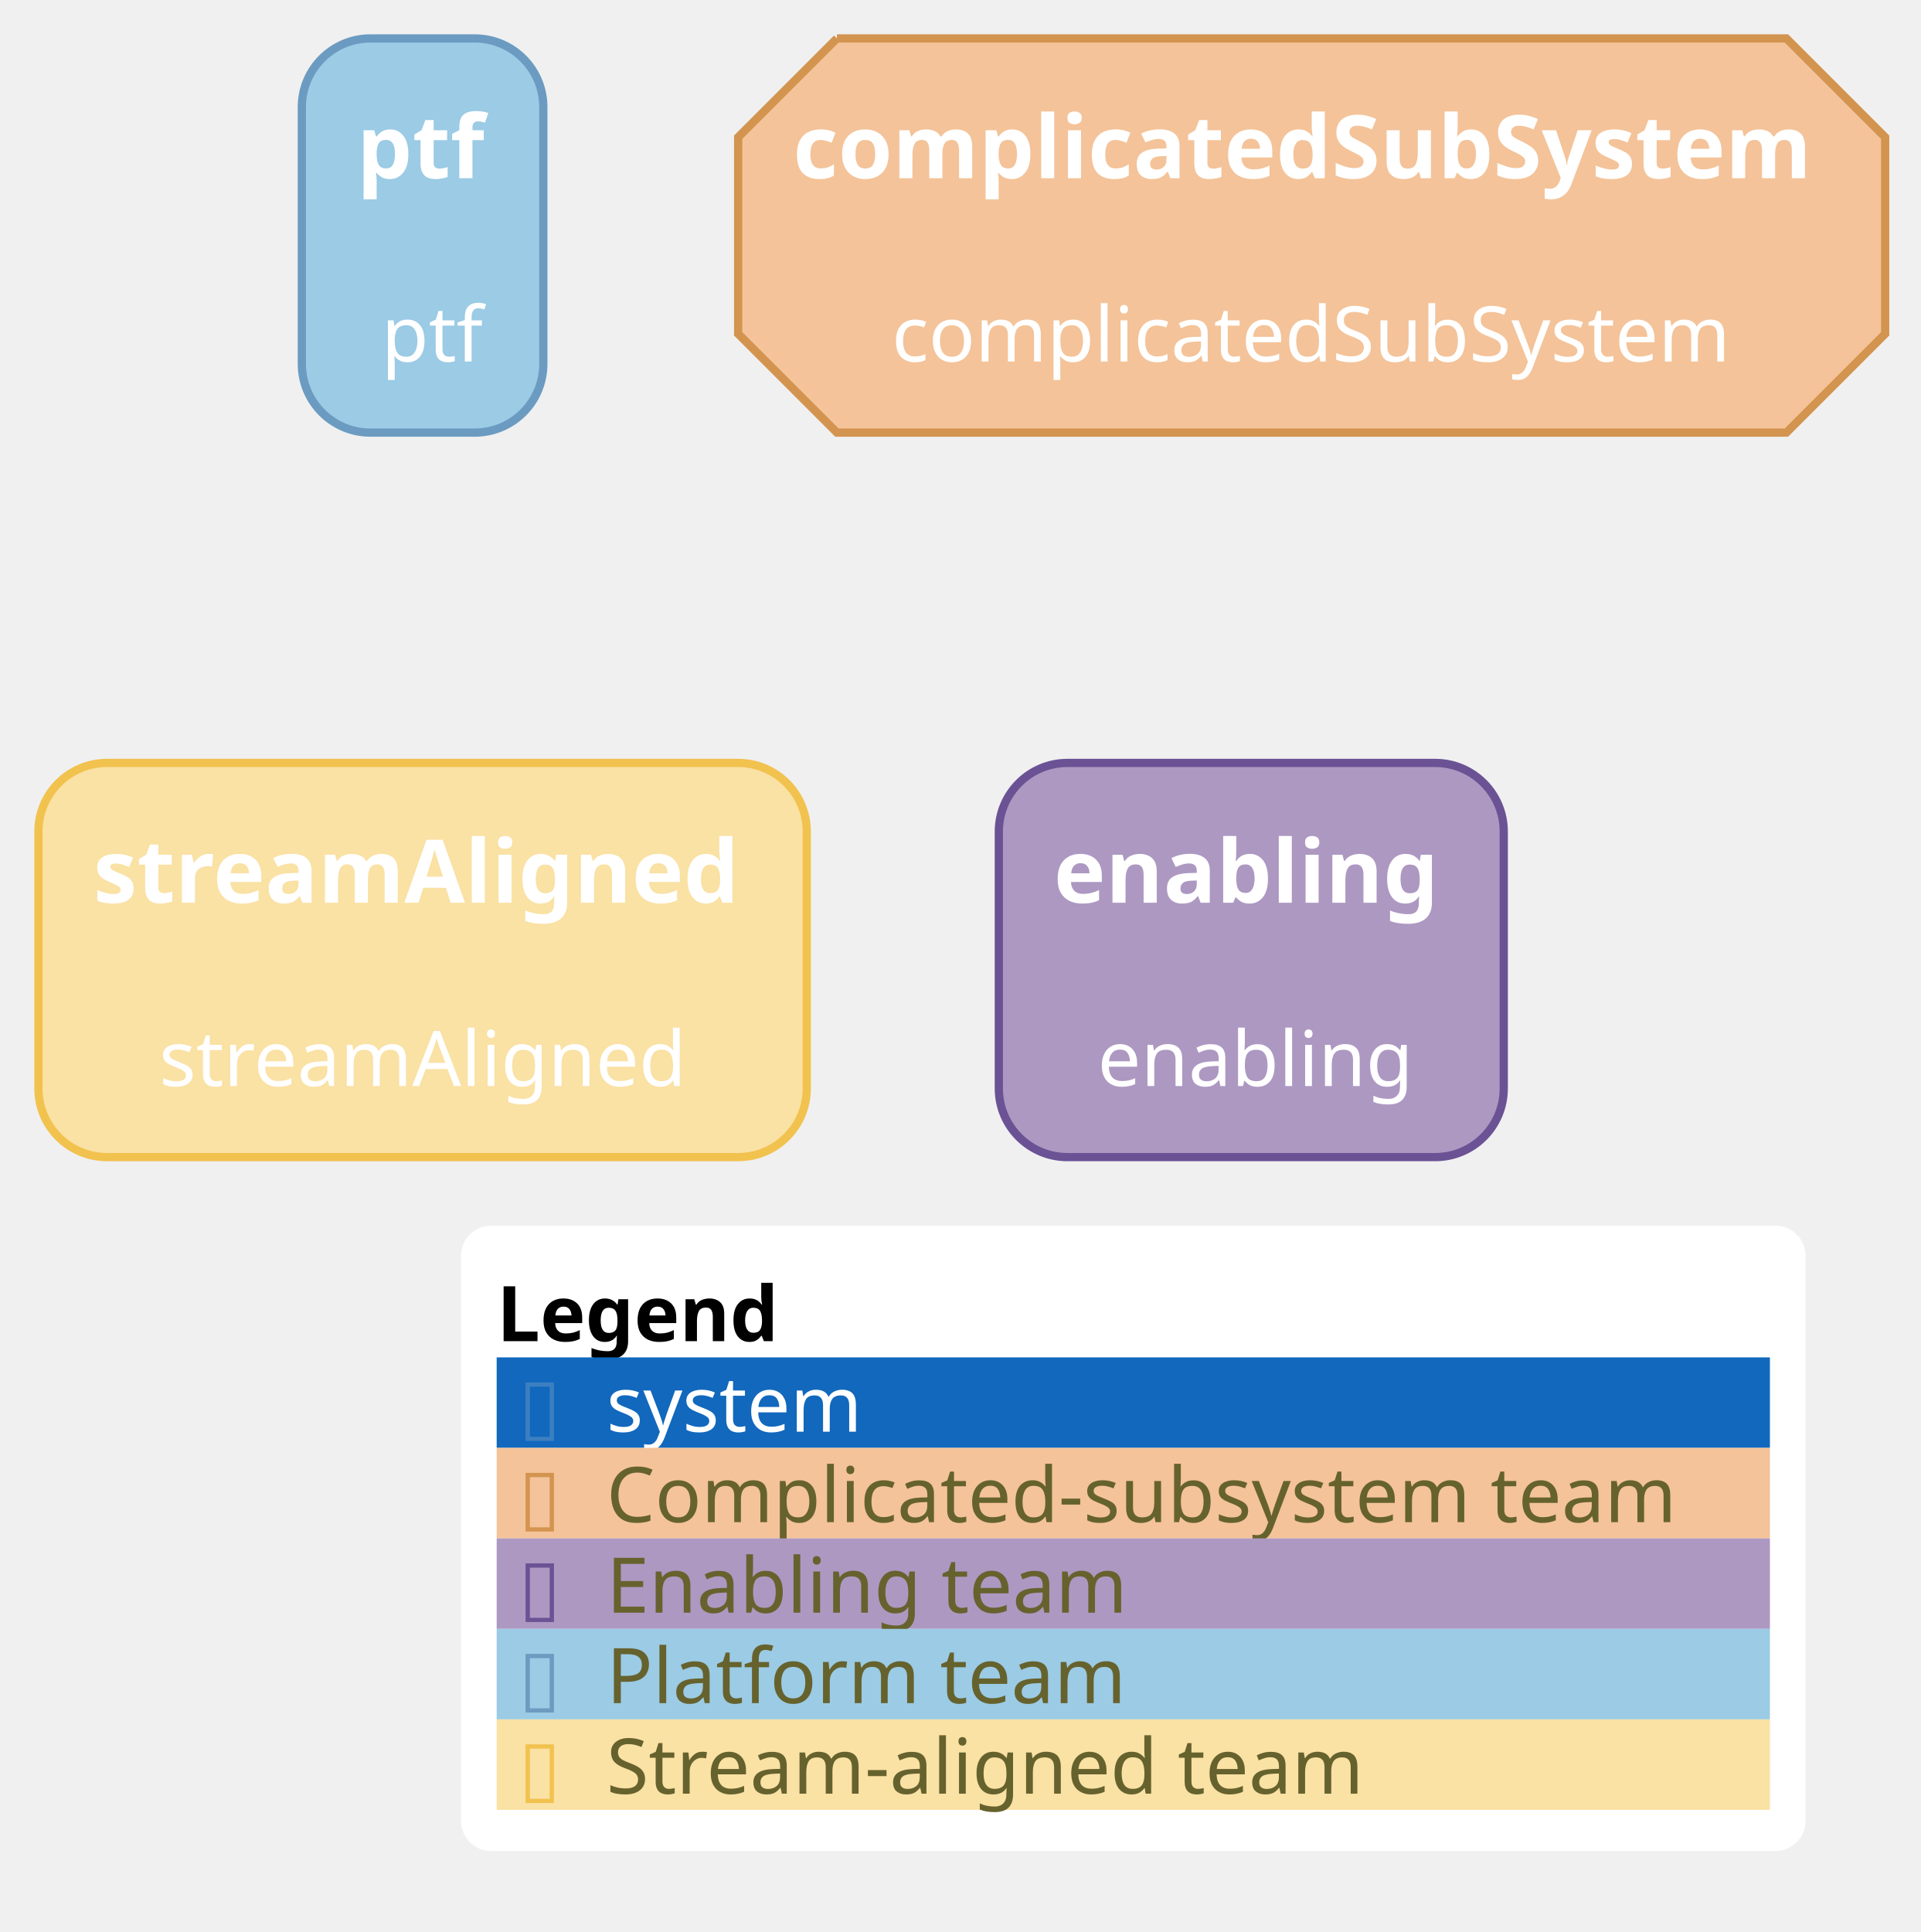
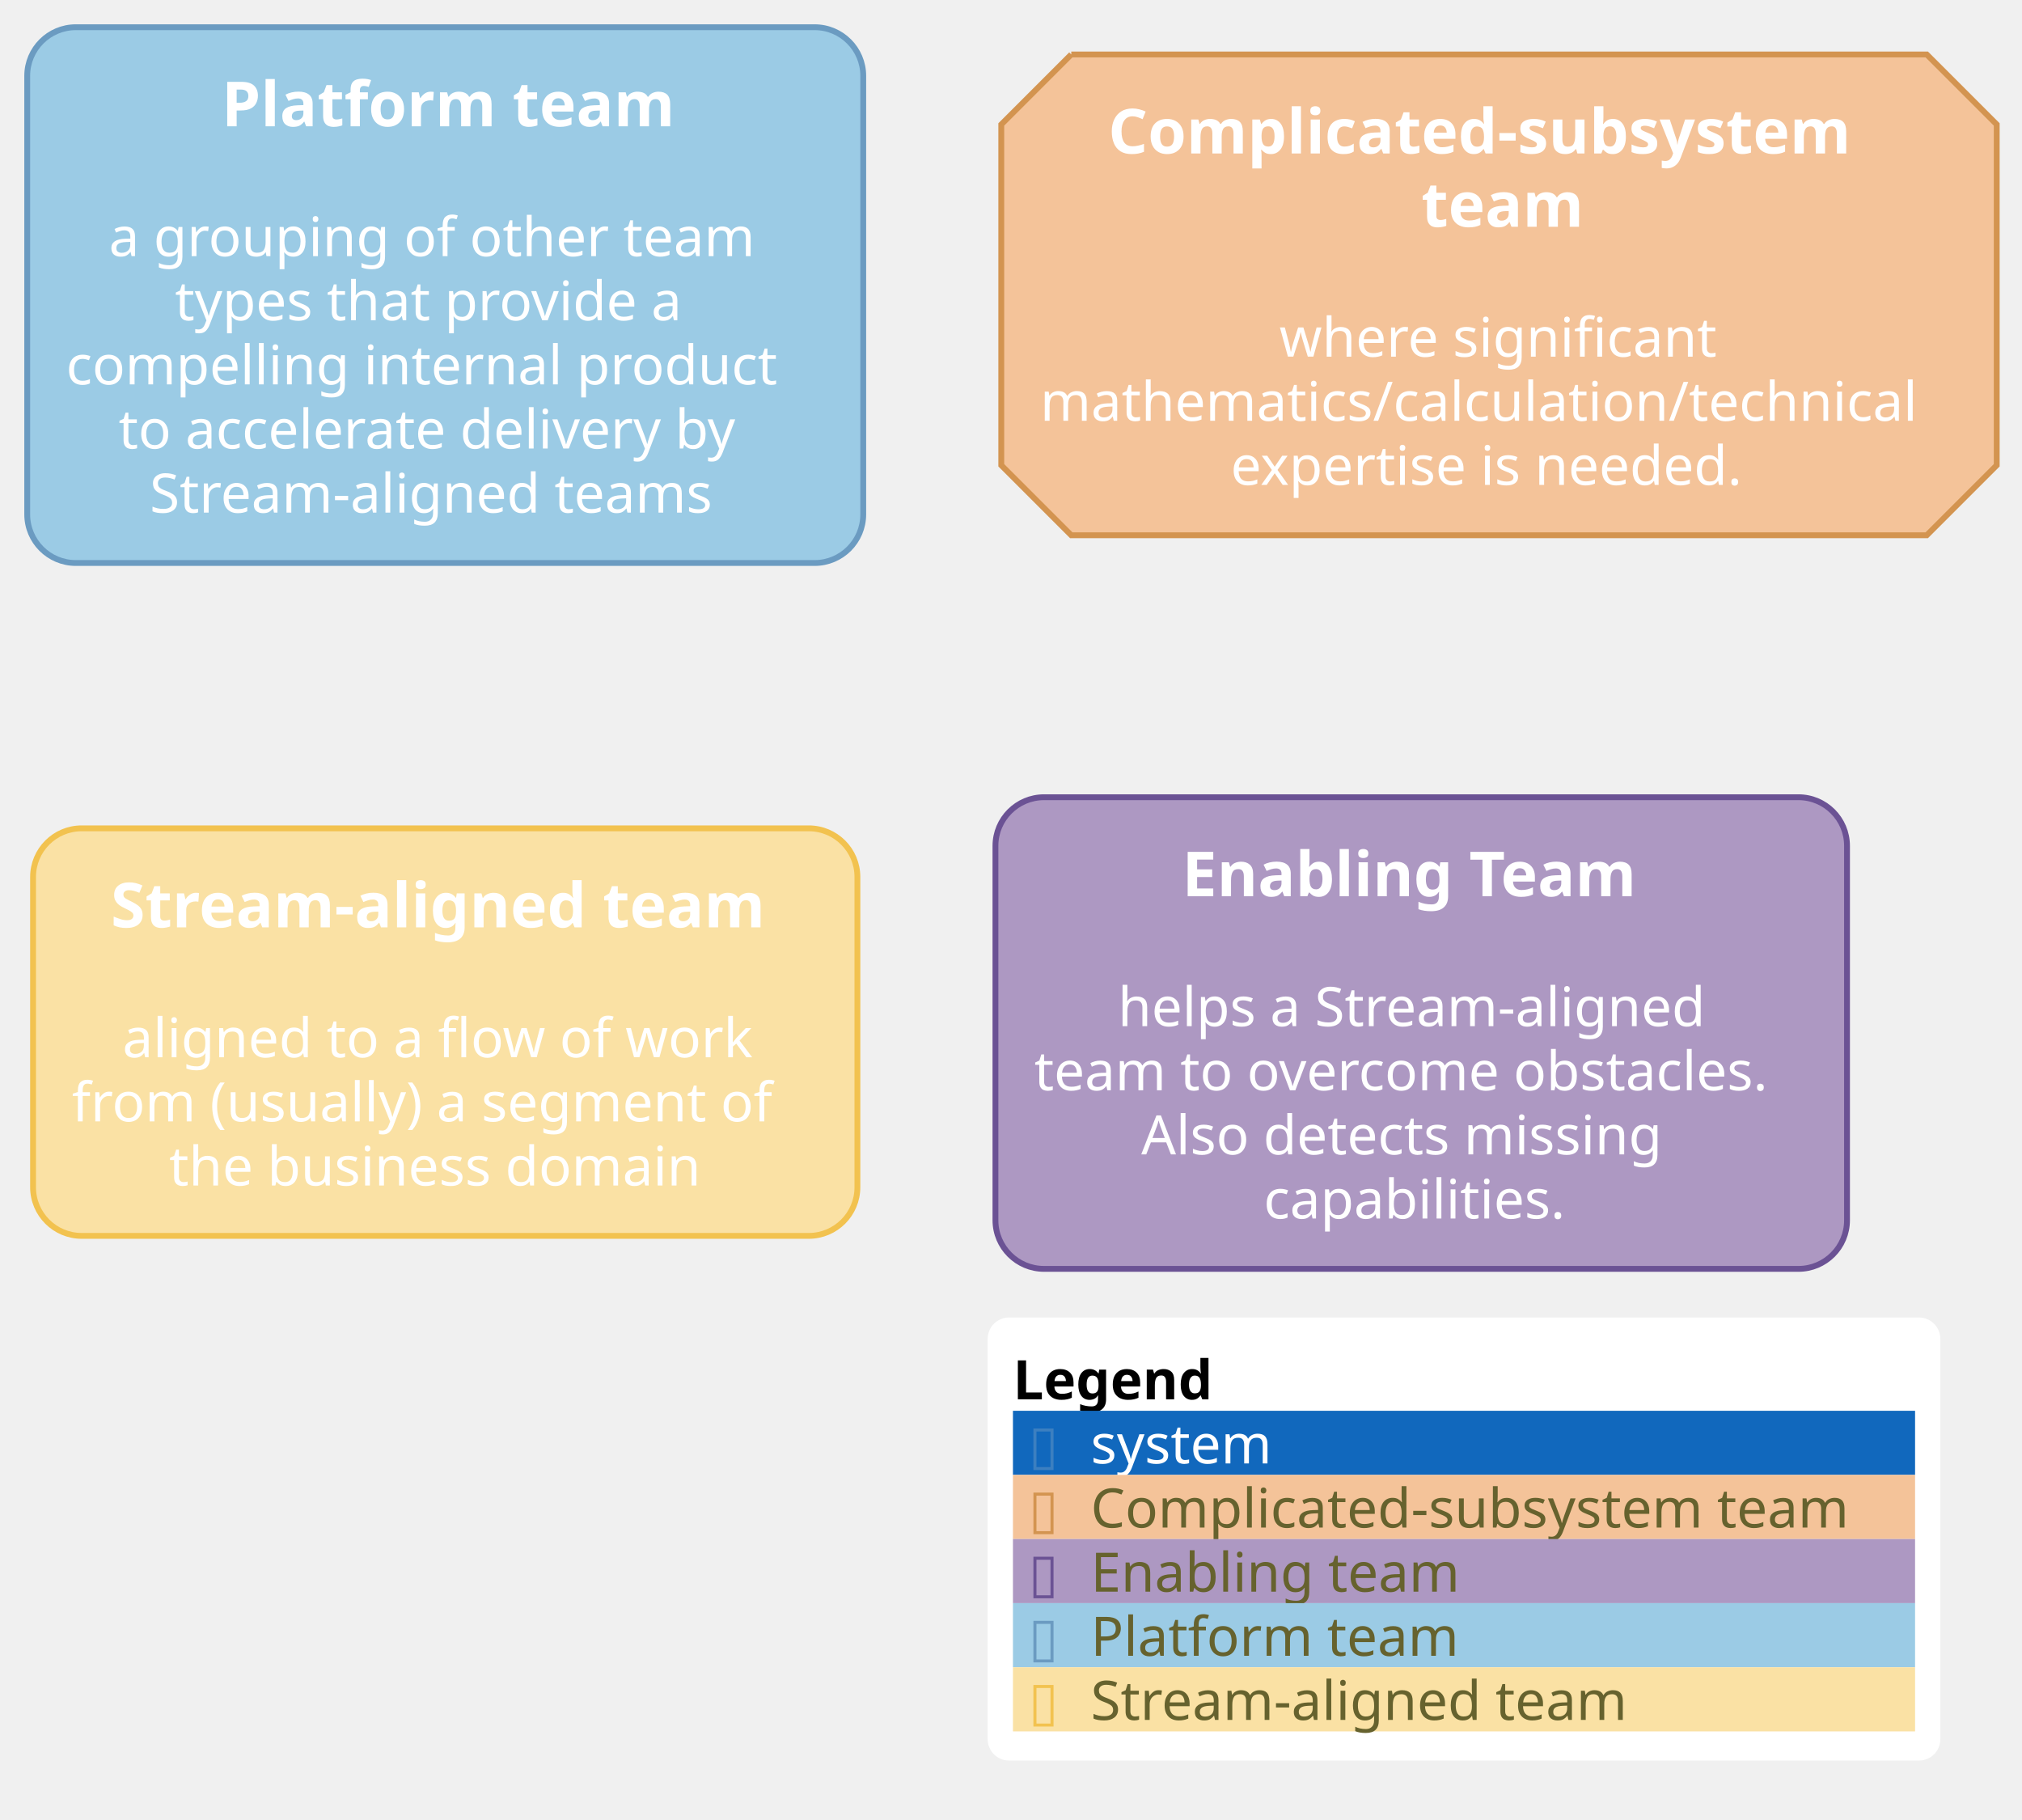
- <svg xmlns="http://www.w3.org/2000/svg" contentScriptType="application/ecmascript" contentStyleType="text/css" height="352px" preserveAspectRatio="none" style="width:350px;height:352px;background:#FFFFFF;" version="1.1" viewBox="0 0 350 352" width="350px" zoomAndPan="magnify">
+ <svg xmlns="http://www.w3.org/2000/svg" xmlns:xlink="http://www.w3.org/1999/xlink" contentScriptType="application/ecmascript" contentStyleType="text/css" height="468px" preserveAspectRatio="none" style="width:520px;height:468px;background:#FFFFFF;" version="1.1" viewBox="0 0 520 468" width="520px" zoomAndPan="magnify">
  <defs />
  <g>
-     <rect fill="#9BCBE5" height="71.82" rx="12.5" ry="12.5" style="stroke:#6B9BC1;stroke-width:1.5;" width="44" x="55" y="7" />
-     <text fill="#FFFFFF" font-family="sans-serif" font-size="16" font-weight="bold" lengthAdjust="spacing" textLength="24" x="65" y="32.469">ptf</text>
-     <text fill="#FFFFFF" font-family="sans-serif" font-size="14" lengthAdjust="spacing" textLength="0" x="79" y="49.379" />
-     <text fill="#FFFFFF" font-family="sans-serif" font-size="14" lengthAdjust="spacing" textLength="19" x="69.5" y="65.867">ptf</text>
-     <path d="M152.5,7 L325.5,7 L343.5,25 L343.5,60.82 L325.5,78.82 L152.5,78.82 L134.5,60.82 L134.5,25 L152.5,7 " fill="#F4C399" style="stroke:#D39450;stroke-width:1.5;" />
-     <text fill="#FFFFFF" font-family="sans-serif" font-size="16" font-weight="bold" lengthAdjust="spacing" textLength="189" x="144.5" y="32.469">complicatedSubSystem</text>
-     <text fill="#FFFFFF" font-family="sans-serif" font-size="14" lengthAdjust="spacing" textLength="0" x="241" y="49.379" />
-     <text fill="#FFFFFF" font-family="sans-serif" font-size="14" lengthAdjust="spacing" textLength="157" x="162.5" y="65.867">complicatedSubSystem</text>
-     <rect fill="#FAE1A4" height="71.82" rx="12.5" ry="12.5" style="stroke:#F2C24F;stroke-width:1.5;" width="140" x="7" y="139" />
-     <text fill="#FFFFFF" font-family="sans-serif" font-size="16" font-weight="bold" lengthAdjust="spacing" textLength="120" x="17" y="164.469">streamAligned</text>
-     <text fill="#FFFFFF" font-family="sans-serif" font-size="14" lengthAdjust="spacing" textLength="0" x="79" y="181.379" />
-     <text fill="#FFFFFF" font-family="sans-serif" font-size="14" lengthAdjust="spacing" textLength="100" x="29" y="197.867">streamAligned</text>
-     <rect fill="#AD98C2" height="71.82" rx="12.5" ry="12.5" style="stroke:#6B5294;stroke-width:1.5;" width="92" x="182" y="139" />
-     <text fill="#FFFFFF" font-family="sans-serif" font-size="16" font-weight="bold" lengthAdjust="spacing" textLength="72" x="192" y="164.469">enabling</text>
-     <text fill="#FFFFFF" font-family="sans-serif" font-size="14" lengthAdjust="spacing" textLength="0" x="230" y="181.379" />
-     <text fill="#FFFFFF" font-family="sans-serif" font-size="14" lengthAdjust="spacing" textLength="60" x="200" y="197.867">enabling</text>
-     <rect fill="#FFFFFF" height="112.93" rx="5" ry="5" style="stroke:#FFFFFF;stroke-width:1.0;" width="244" x="84.5" y="223.82" />
-     <rect height="16.488" style="stroke:none;stroke-width:1.0;fill:none;" width="232" x="90.5" y="230.82" />
-     <text fill="#000000" font-family="sans-serif" font-size="14" font-weight="bold" lengthAdjust="spacing" textLength="51" x="90.5" y="244.356">Legend</text>
-     <text fill="#FFFFFF" font-family="sans-serif" font-size="14" lengthAdjust="spacing" textLength="0" x="145.5" y="244.356" />
-     <rect fill="#1168BD" height="16.488" style="stroke:none;stroke-width:1.0;" width="232" x="90.5" y="247.309" />
-     <text fill="#3C7FC0" font-family="sans-serif" font-size="14" lengthAdjust="spacing" textLength="8" x="94.5" y="260.844">▯</text>
-     <text fill="#FFFFFF" font-family="sans-serif" font-size="14" lengthAdjust="spacing" textLength="0" x="106.5" y="260.844" />
-     <text fill="#FFFFFF" font-family="sans-serif" font-size="14" lengthAdjust="spacing" textLength="47" x="110.5" y="260.844">system</text>
-     <text fill="#FFFFFF" font-family="sans-serif" font-size="14" lengthAdjust="spacing" textLength="0" x="165.5" y="260.844" />
-     <rect fill="#F4C399" height="16.488" style="stroke:none;stroke-width:1.0;" width="232" x="90.5" y="263.797" />
-     <text fill="#D39450" font-family="sans-serif" font-size="14" lengthAdjust="spacing" textLength="8" x="94.5" y="277.332">▯</text>
-     <text fill="#FFFFFF" font-family="sans-serif" font-size="14" lengthAdjust="spacing" textLength="0" x="106.5" y="277.332" />
-     <text fill="#66622E" font-family="sans-serif" font-size="14" lengthAdjust="spacing" textLength="204" x="110.5" y="277.332">Complicated-subsystem team</text>
-     <text fill="#FFFFFF" font-family="sans-serif" font-size="14" lengthAdjust="spacing" textLength="0" x="322.5" y="277.332" />
-     <rect fill="#AD98C2" height="16.488" style="stroke:none;stroke-width:1.0;" width="232" x="90.5" y="280.285" />
-     <text fill="#6B5294" font-family="sans-serif" font-size="14" lengthAdjust="spacing" textLength="8" x="94.5" y="293.82">▯</text>
-     <text fill="#FFFFFF" font-family="sans-serif" font-size="14" lengthAdjust="spacing" textLength="0" x="106.5" y="293.82" />
-     <text fill="#66622E" font-family="sans-serif" font-size="14" lengthAdjust="spacing" textLength="98" x="110.5" y="293.82">Enabling team</text>
-     <text fill="#FFFFFF" font-family="sans-serif" font-size="14" lengthAdjust="spacing" textLength="0" x="216.5" y="293.82" />
-     <rect fill="#9BCBE5" height="16.488" style="stroke:none;stroke-width:1.0;" width="232" x="90.5" y="296.773" />
-     <text fill="#6B9BC1" font-family="sans-serif" font-size="14" lengthAdjust="spacing" textLength="8" x="94.5" y="310.309">▯</text>
-     <text fill="#FFFFFF" font-family="sans-serif" font-size="14" lengthAdjust="spacing" textLength="0" x="106.5" y="310.309" />
-     <text fill="#66622E" font-family="sans-serif" font-size="14" lengthAdjust="spacing" textLength="96" x="110.5" y="310.309">Platform team</text>
-     <text fill="#FFFFFF" font-family="sans-serif" font-size="14" lengthAdjust="spacing" textLength="0" x="214.5" y="310.309" />
-     <rect fill="#FAE1A4" height="16.488" style="stroke:none;stroke-width:1.0;" width="232" x="90.5" y="313.262" />
-     <text fill="#F2C24F" font-family="sans-serif" font-size="14" lengthAdjust="spacing" textLength="8" x="94.5" y="326.797">▯</text>
-     <text fill="#FFFFFF" font-family="sans-serif" font-size="14" lengthAdjust="spacing" textLength="0" x="106.5" y="326.797" />
-     <text fill="#66622E" font-family="sans-serif" font-size="14" lengthAdjust="spacing" textLength="145" x="110.5" y="326.797">Stream-aligned team</text>
-     <text fill="#FFFFFF" font-family="sans-serif" font-size="14" lengthAdjust="spacing" textLength="0" x="263.5" y="326.797" />
-     <line style="stroke:#00000000;stroke-width:1.0;" x1="90.5" x2="322.5" y1="230.82" y2="230.82" />
-     <line style="stroke:#00000000;stroke-width:1.0;" x1="90.5" x2="322.5" y1="247.309" y2="247.309" />
-     <line style="stroke:#00000000;stroke-width:1.0;" x1="90.5" x2="322.5" y1="263.797" y2="263.797" />
-     <line style="stroke:#00000000;stroke-width:1.0;" x1="90.5" x2="322.5" y1="280.285" y2="280.285" />
-     <line style="stroke:#00000000;stroke-width:1.0;" x1="90.5" x2="322.5" y1="296.773" y2="296.773" />
-     <line style="stroke:#00000000;stroke-width:1.0;" x1="90.5" x2="322.5" y1="313.262" y2="313.262" />
-     <line style="stroke:#00000000;stroke-width:1.0;" x1="90.5" x2="322.5" y1="329.75" y2="329.75" />
-     <line style="stroke:#00000000;stroke-width:1.0;" x1="90.5" x2="90.5" y1="230.82" y2="329.75" />
-     <line style="stroke:#00000000;stroke-width:1.0;" x1="322.5" x2="322.5" y1="230.82" y2="329.75" />
+     <a href="https://teamtopologies.com/key-concepts" target="_top" title="https://teamtopologies.com/key-concepts" xlink:actuate="onRequest" xlink:href="https://teamtopologies.com/key-concepts" xlink:show="new" xlink:title="https://teamtopologies.com/key-concepts" xlink:type="simple">
+       <rect fill="#9BCBE5" height="137.773" rx="12.5" ry="12.5" style="stroke:#6B9BC1;stroke-width:1.5;" width="215" x="7" y="7" />
+       <text fill="#FFFFFF" font-family="sans-serif" font-size="16" font-weight="bold" lengthAdjust="spacing" textLength="115" x="57" y="32.469">Platform team</text>
+       <text fill="#FFFFFF" font-family="sans-serif" font-size="14" lengthAdjust="spacing" textLength="0" x="116.5" y="49.379" />
+       <text fill="#FFFFFF" font-family="sans-serif" font-size="14" lengthAdjust="spacing" textLength="173" x="28" y="65.867">a grouping of other team</text>
+       <text fill="#FFFFFF" font-family="sans-serif" font-size="14" lengthAdjust="spacing" textLength="135" x="45" y="82.356">types that provide a</text>
+       <text fill="#FFFFFF" font-family="sans-serif" font-size="14" lengthAdjust="spacing" textLength="191" x="17" y="98.844">compelling internal product</text>
+       <text fill="#FFFFFF" font-family="sans-serif" font-size="14" lengthAdjust="spacing" textLength="164" x="30.5" y="115.332">to accelerate delivery by</text>
+       <text fill="#FFFFFF" font-family="sans-serif" font-size="14" lengthAdjust="spacing" textLength="152" x="38.5" y="131.82">Stream-aligned teams</text>
+     </a>
+     <a href="https://teamtopologies.com/key-concepts" target="_top" title="https://teamtopologies.com/key-concepts" xlink:actuate="onRequest" xlink:href="https://teamtopologies.com/key-concepts" xlink:show="new" xlink:title="https://teamtopologies.com/key-concepts" xlink:type="simple">
+       <path d="M275.5,14 L495.5,14 L513.5,32 L513.5,119.641 L495.5,137.641 L275.5,137.641 L257.5,119.641 L257.5,32 L275.5,14 " fill="#F4C399" style="stroke:#D39450;stroke-width:1.5;" />
+       <text fill="#FFFFFF" font-family="sans-serif" font-size="16" font-weight="bold" lengthAdjust="spacing" textLength="201" x="285" y="39.469">Complicated-subsystem</text>
+       <text fill="#FFFFFF" font-family="sans-serif" font-size="16" font-weight="bold" lengthAdjust="spacing" textLength="40" x="365.5" y="58.312">team</text>
+       <text fill="#FFFFFF" font-family="sans-serif" font-size="14" lengthAdjust="spacing" textLength="0" x="387.5" y="75.223" />
+       <text fill="#FFFFFF" font-family="sans-serif" font-size="14" lengthAdjust="spacing" textLength="117" x="329" y="91.711">where significant</text>
+       <text fill="#FFFFFF" font-family="sans-serif" font-size="14" lengthAdjust="spacing" textLength="236" x="267.5" y="108.199">mathematics/calculation/technical</text>
+       <text fill="#FFFFFF" font-family="sans-serif" font-size="14" lengthAdjust="spacing" textLength="138" x="316.5" y="124.688">expertise is needed.</text>
+     </a>
+     <a href="https://teamtopologies.com/key-concepts" target="_top" title="https://teamtopologies.com/key-concepts" xlink:actuate="onRequest" xlink:href="https://teamtopologies.com/key-concepts" xlink:show="new" xlink:title="https://teamtopologies.com/key-concepts" xlink:type="simple">
+       <rect fill="#FAE1A4" height="104.797" rx="12.5" ry="12.5" style="stroke:#F2C24F;stroke-width:1.5;" width="212" x="8.5" y="213" />
+       <text fill="#FFFFFF" font-family="sans-serif" font-size="16" font-weight="bold" lengthAdjust="spacing" textLength="172" x="28.5" y="238.469">Stream-aligned team</text>
+       <text fill="#FFFFFF" font-family="sans-serif" font-size="14" lengthAdjust="spacing" textLength="0" x="116.5" y="255.379" />
+       <text fill="#FFFFFF" font-family="sans-serif" font-size="14" lengthAdjust="spacing" textLength="170" x="31.5" y="271.867">aligned to a flow of work</text>
+       <text fill="#FFFFFF" font-family="sans-serif" font-size="14" lengthAdjust="spacing" textLength="188" x="18.5" y="288.356">from (usually) a segment of</text>
+       <text fill="#FFFFFF" font-family="sans-serif" font-size="14" lengthAdjust="spacing" textLength="142" x="43.5" y="304.844">the business domain</text>
+     </a>
+     <a href="https://teamtopologies.com/key-concepts" target="_top" title="https://teamtopologies.com/key-concepts" xlink:actuate="onRequest" xlink:href="https://teamtopologies.com/key-concepts" xlink:show="new" xlink:title="https://teamtopologies.com/key-concepts" xlink:type="simple">
+       <rect fill="#AD98C2" height="121.285" rx="12.5" ry="12.5" style="stroke:#6B5294;stroke-width:1.5;" width="219" x="256" y="205" />
+       <text fill="#FFFFFF" font-family="sans-serif" font-size="16" font-weight="bold" lengthAdjust="spacing" textLength="123" x="304" y="230.469">Enabling Team</text>
+       <text fill="#FFFFFF" font-family="sans-serif" font-size="14" lengthAdjust="spacing" textLength="0" x="367.5" y="247.379" />
+       <text fill="#FFFFFF" font-family="sans-serif" font-size="14" lengthAdjust="spacing" textLength="160" x="287.5" y="263.867">helps a Stream-aligned</text>
+       <text fill="#FFFFFF" font-family="sans-serif" font-size="14" lengthAdjust="spacing" textLength="195" x="266" y="280.356">team to overcome obstacles.</text>
+       <text fill="#FFFFFF" font-family="sans-serif" font-size="14" lengthAdjust="spacing" textLength="140" x="293.5" y="296.844">Also detects missing</text>
+       <text fill="#FFFFFF" font-family="sans-serif" font-size="14" lengthAdjust="spacing" textLength="81" x="325" y="313.332">capabilities.</text>
+     </a>
+     <rect fill="#FFFFFF" height="112.93" rx="5" ry="5" style="stroke:#FFFFFF;stroke-width:1.0;" width="244" x="254.5" y="339.285" />
+     <rect height="16.488" style="stroke:none;stroke-width:1.0;fill:none;" width="232" x="260.5" y="346.285" />
+     <text fill="#000000" font-family="sans-serif" font-size="14" font-weight="bold" lengthAdjust="spacing" textLength="51" x="260.5" y="359.82">Legend</text>
+     <text fill="#FFFFFF" font-family="sans-serif" font-size="14" lengthAdjust="spacing" textLength="0" x="315.5" y="359.82" />
+     <rect fill="#1168BD" height="16.488" style="stroke:none;stroke-width:1.0;" width="232" x="260.5" y="362.773" />
+     <text fill="#3C7FC0" font-family="sans-serif" font-size="14" lengthAdjust="spacing" textLength="8" x="264.5" y="376.309">▯</text>
+     <text fill="#FFFFFF" font-family="sans-serif" font-size="14" lengthAdjust="spacing" textLength="0" x="276.5" y="376.309" />
+     <text fill="#FFFFFF" font-family="sans-serif" font-size="14" lengthAdjust="spacing" textLength="47" x="280.5" y="376.309">system</text>
+     <text fill="#FFFFFF" font-family="sans-serif" font-size="14" lengthAdjust="spacing" textLength="0" x="335.5" y="376.309" />
+     <rect fill="#F4C399" height="16.488" style="stroke:none;stroke-width:1.0;" width="232" x="260.5" y="379.262" />
+     <text fill="#D39450" font-family="sans-serif" font-size="14" lengthAdjust="spacing" textLength="8" x="264.5" y="392.797">▯</text>
+     <text fill="#FFFFFF" font-family="sans-serif" font-size="14" lengthAdjust="spacing" textLength="0" x="276.5" y="392.797" />
+     <text fill="#66622E" font-family="sans-serif" font-size="14" lengthAdjust="spacing" textLength="204" x="280.5" y="392.797">Complicated-subsystem team</text>
+     <text fill="#FFFFFF" font-family="sans-serif" font-size="14" lengthAdjust="spacing" textLength="0" x="492.5" y="392.797" />
+     <rect fill="#AD98C2" height="16.488" style="stroke:none;stroke-width:1.0;" width="232" x="260.5" y="395.75" />
+     <text fill="#6B5294" font-family="sans-serif" font-size="14" lengthAdjust="spacing" textLength="8" x="264.5" y="409.285">▯</text>
+     <text fill="#FFFFFF" font-family="sans-serif" font-size="14" lengthAdjust="spacing" textLength="0" x="276.5" y="409.285" />
+     <text fill="#66622E" font-family="sans-serif" font-size="14" lengthAdjust="spacing" textLength="98" x="280.5" y="409.285">Enabling team</text>
+     <text fill="#FFFFFF" font-family="sans-serif" font-size="14" lengthAdjust="spacing" textLength="0" x="386.5" y="409.285" />
+     <rect fill="#9BCBE5" height="16.488" style="stroke:none;stroke-width:1.0;" width="232" x="260.5" y="412.238" />
+     <text fill="#6B9BC1" font-family="sans-serif" font-size="14" lengthAdjust="spacing" textLength="8" x="264.5" y="425.773">▯</text>
+     <text fill="#FFFFFF" font-family="sans-serif" font-size="14" lengthAdjust="spacing" textLength="0" x="276.5" y="425.773" />
+     <text fill="#66622E" font-family="sans-serif" font-size="14" lengthAdjust="spacing" textLength="96" x="280.5" y="425.773">Platform team</text>
+     <text fill="#FFFFFF" font-family="sans-serif" font-size="14" lengthAdjust="spacing" textLength="0" x="384.5" y="425.773" />
+     <rect fill="#FAE1A4" height="16.488" style="stroke:none;stroke-width:1.0;" width="232" x="260.5" y="428.727" />
+     <text fill="#F2C24F" font-family="sans-serif" font-size="14" lengthAdjust="spacing" textLength="8" x="264.5" y="442.262">▯</text>
+     <text fill="#FFFFFF" font-family="sans-serif" font-size="14" lengthAdjust="spacing" textLength="0" x="276.5" y="442.262" />
+     <text fill="#66622E" font-family="sans-serif" font-size="14" lengthAdjust="spacing" textLength="145" x="280.5" y="442.262">Stream-aligned team</text>
+     <text fill="#FFFFFF" font-family="sans-serif" font-size="14" lengthAdjust="spacing" textLength="0" x="433.5" y="442.262" />
+     <line style="stroke:#00000000;stroke-width:1.0;" x1="260.5" x2="492.5" y1="346.285" y2="346.285" />
+     <line style="stroke:#00000000;stroke-width:1.0;" x1="260.5" x2="492.5" y1="362.773" y2="362.773" />
+     <line style="stroke:#00000000;stroke-width:1.0;" x1="260.5" x2="492.5" y1="379.262" y2="379.262" />
+     <line style="stroke:#00000000;stroke-width:1.0;" x1="260.5" x2="492.5" y1="395.75" y2="395.75" />
+     <line style="stroke:#00000000;stroke-width:1.0;" x1="260.5" x2="492.5" y1="412.238" y2="412.238" />
+     <line style="stroke:#00000000;stroke-width:1.0;" x1="260.5" x2="492.5" y1="428.727" y2="428.727" />
+     <line style="stroke:#00000000;stroke-width:1.0;" x1="260.5" x2="492.5" y1="445.215" y2="445.215" />
+     <line style="stroke:#00000000;stroke-width:1.0;" x1="260.5" x2="260.5" y1="346.285" y2="445.215" />
+     <line style="stroke:#00000000;stroke-width:1.0;" x1="492.5" x2="492.5" y1="346.285" y2="445.215" />
  </g>
</svg>
